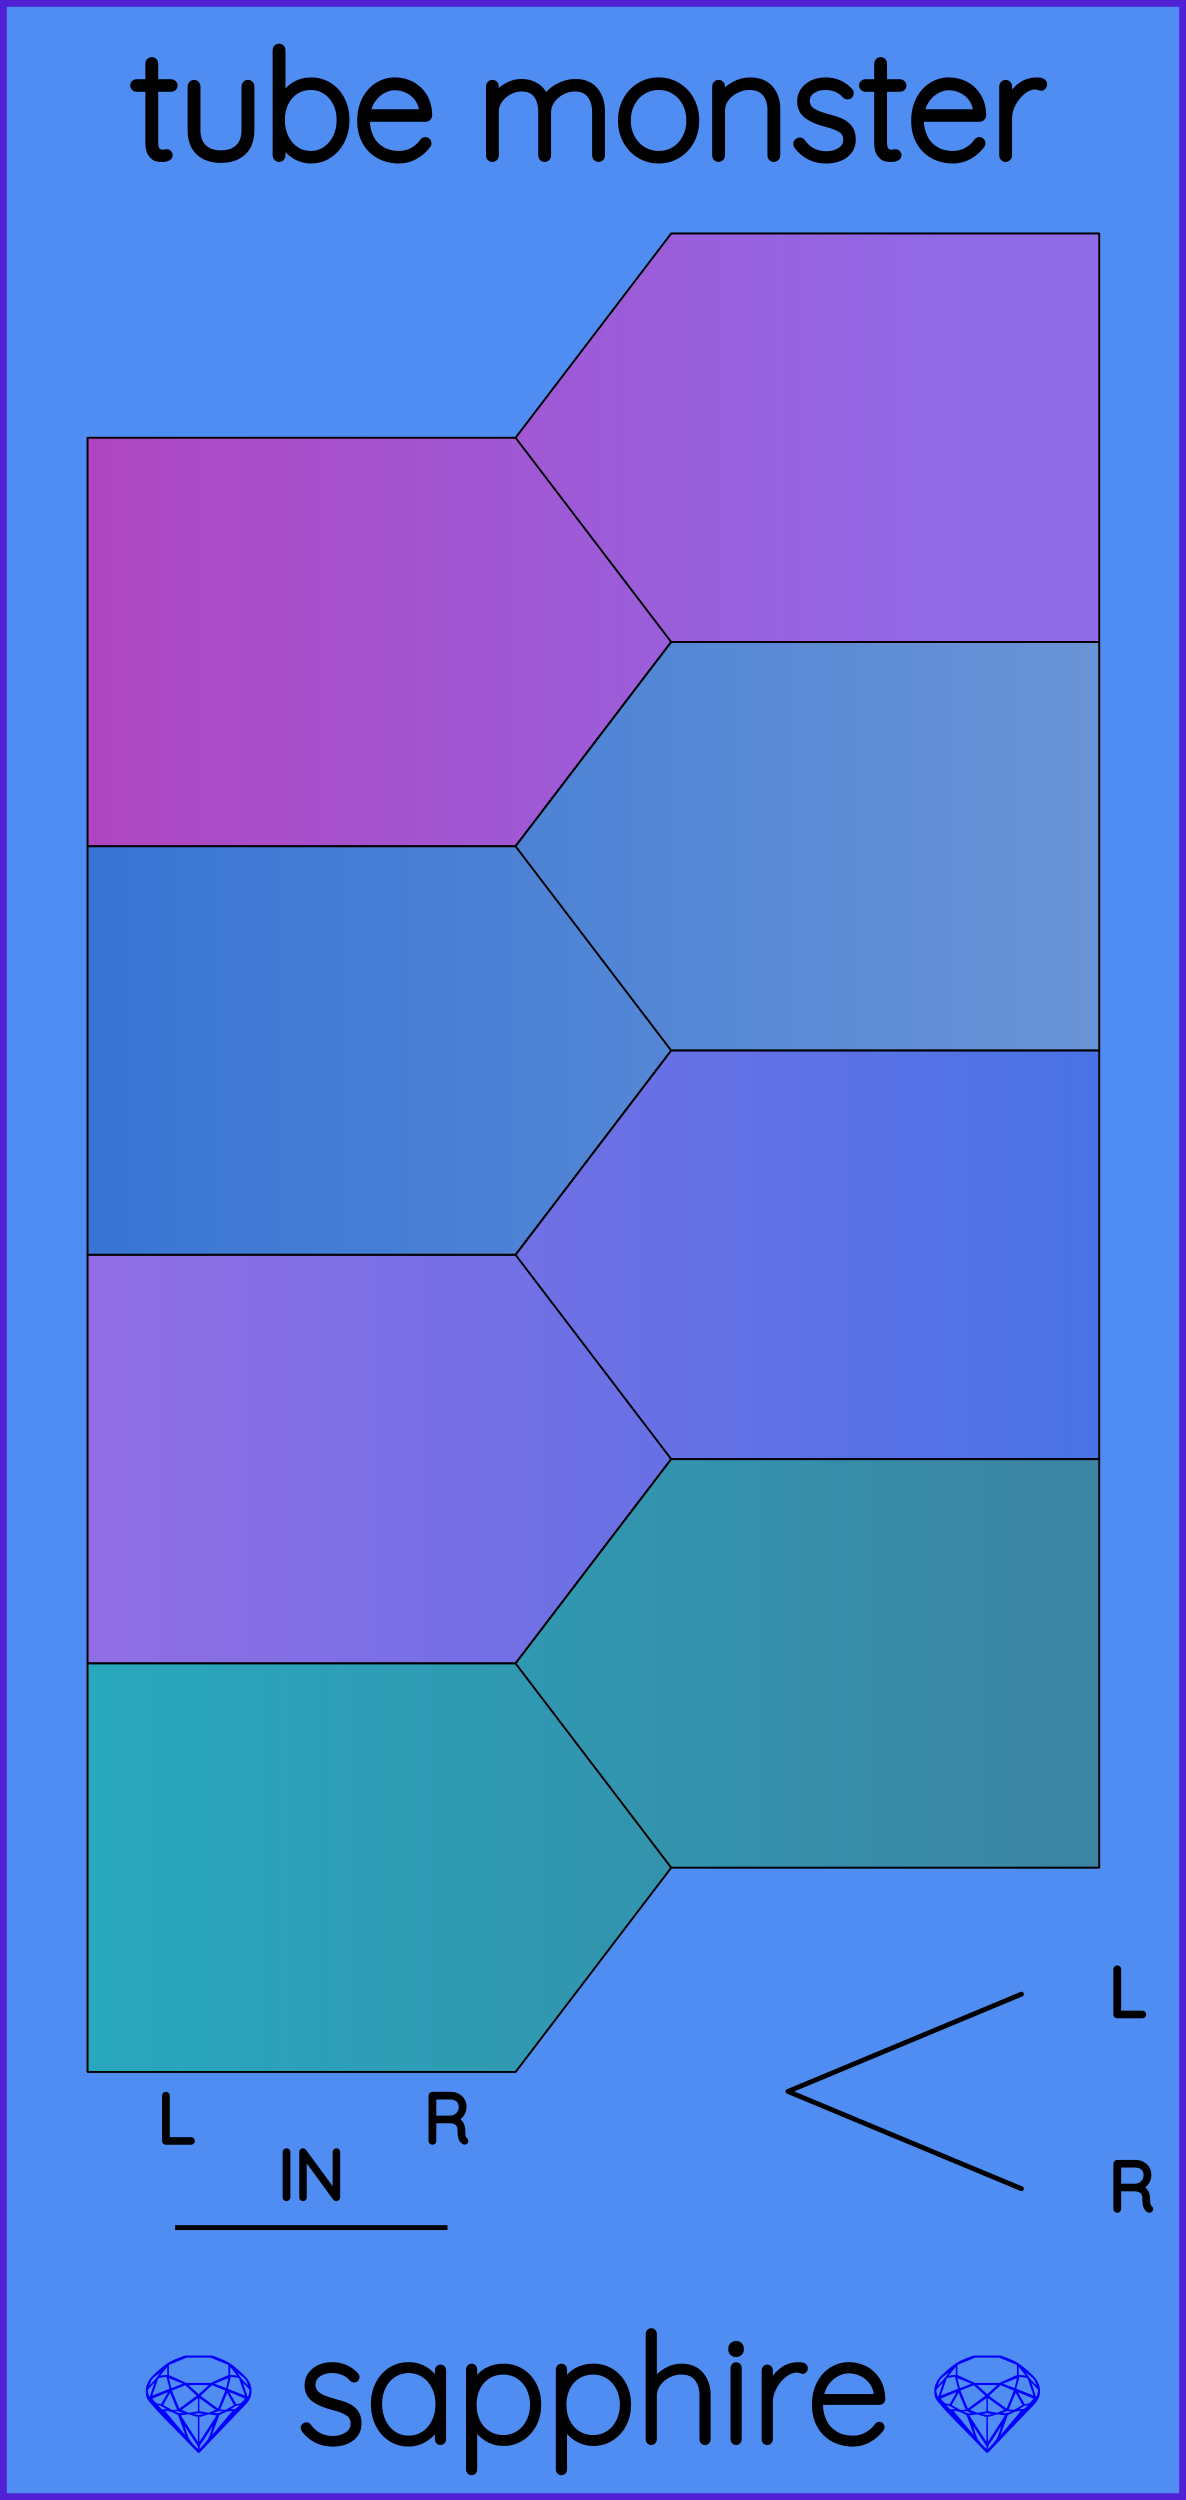
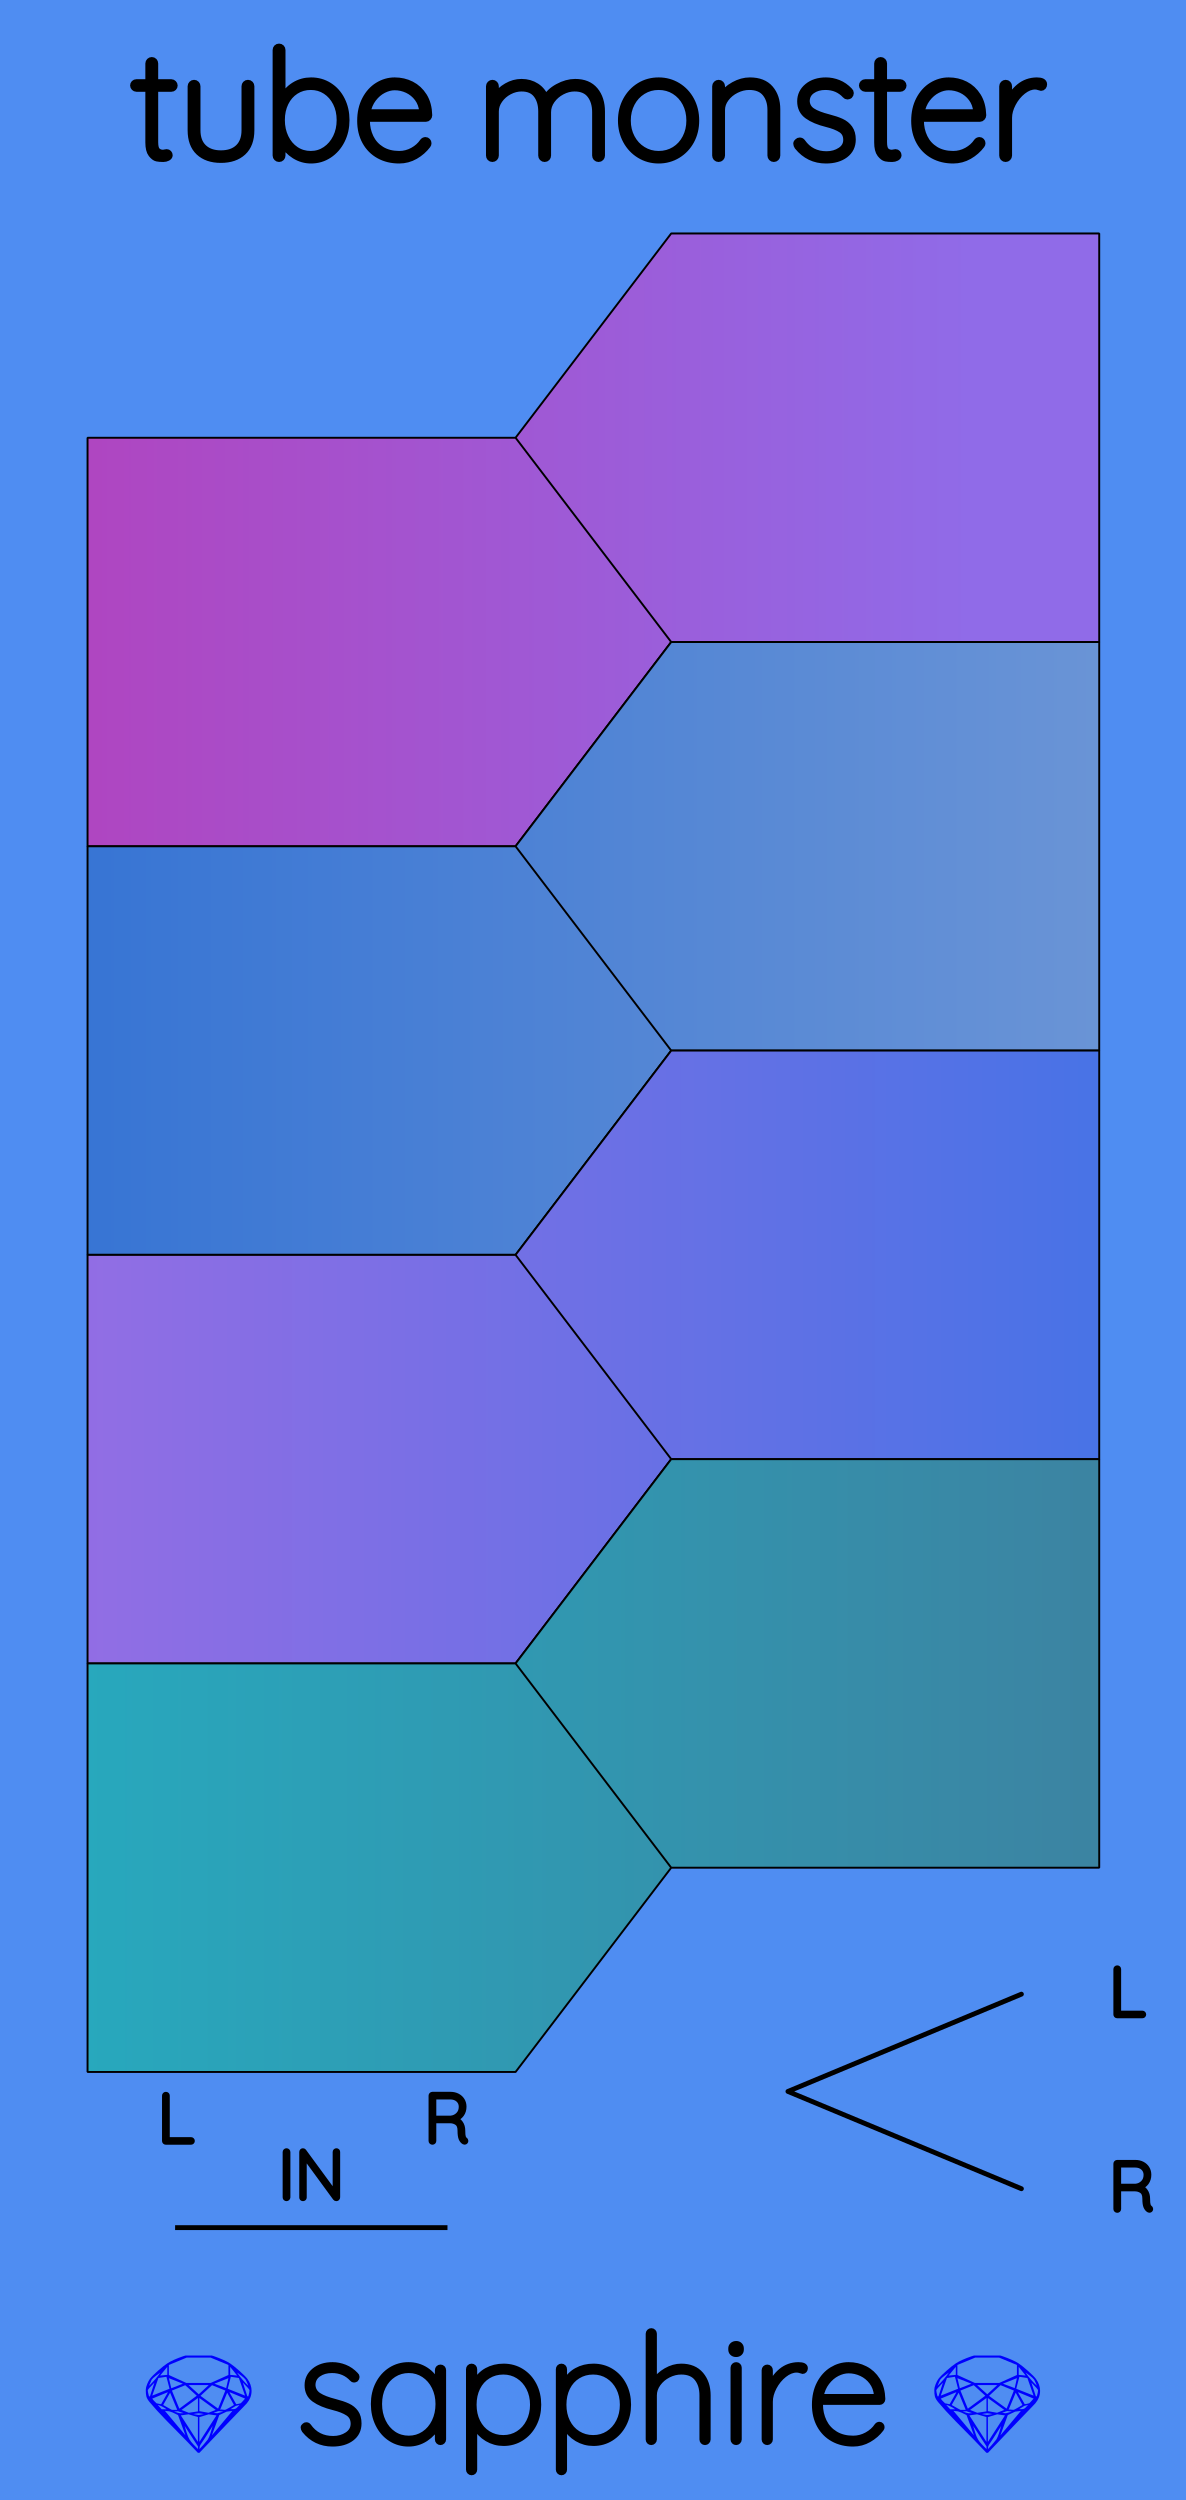
<svg xmlns="http://www.w3.org/2000/svg" width="60.96mm" height="128.50mm" viewBox="0 0 60.96 128.50">
  <defs>
    <linearGradient id="gradient_0" x1="50" y1="0" x2="0" y2="0" gradientUnits="userSpaceOnUse">
      <stop offset="0" style="stop-color:#906be8;stop-opacity:1;" />
      <stop offset="1" style="stop-color:#b242bd;stop-opacity:1;" />
    </linearGradient>
    <linearGradient id="gradient_1" x1="60" y1="0" x2="0" y2="0" gradientUnits="userSpaceOnUse">
      <stop offset="0" style="stop-color:#6d96d6;stop-opacity:1;" />
      <stop offset="1" style="stop-color:#3372d4;stop-opacity:1;" />
    </linearGradient>
    <linearGradient id="gradient_2" x1="0" y1="0" x2="60" y2="0" gradientUnits="userSpaceOnUse">
      <stop offset="0" style="stop-color:#986de4;stop-opacity:1;" />
      <stop offset="1" style="stop-color:#4373e6;stop-opacity:1;" />
    </linearGradient>
    <linearGradient id="gradient_3" x1="60" y1="0" x2="0" y2="0" gradientUnits="userSpaceOnUse">
      <stop offset="0" style="stop-color:#3d81a0;stop-opacity:1;" />
      <stop offset="1" style="stop-color:#26abbf;stop-opacity:1;" />
    </linearGradient>
  </defs>
  <g id="PanelLayer">
-     <rect id="border_rect" width="60.96" height="128.5" x="0" y="0" style="display:inline;fill:#4f8df2;fill-opacity:1;fill-rule:nonzero;stroke:#5021d4;stroke-width:0.7;stroke-linecap:round;stroke-linejoin:round;stroke-dasharray:none;stroke-opacity:1;image-rendering:auto" />
+     <rect id="border_rect" width="60.96" height="128.5" x="0" y="0" style="display:inline;fill:#4f8df2;fill-opacity:1;stroke:none;" />
    <path style="fill:url(#gradient_0);fill-opacity:1;stroke:#000000;stroke-width:0.1;stroke-linecap:round;stroke-linejoin:bevel;stroke-dasharray:none" d="M 4.50,22.50 L 26.50,22.50 L 34.50,33.00 L 26.50,43.50 L 4.50,43.50 z M 56.50,12.00 L 34.50,12.00 L 26.50,22.50 L 34.50,33.00 L 56.50,33.00 z " />
    <path style="fill:url(#gradient_1);fill-opacity:1;stroke:#000000;stroke-width:0.1;stroke-linecap:round;stroke-linejoin:bevel;stroke-dasharray:none" d="M 4.50,43.50 L 26.50,43.50 L 34.50,54.00 L 26.50,64.50 L 4.50,64.50 z M 56.50,33.00 L 34.50,33.00 L 26.50,43.50 L 34.50,54.00 L 56.50,54.00 z " />
    <path style="fill:url(#gradient_2);fill-opacity:1;stroke:#000000;stroke-width:0.1;stroke-linecap:round;stroke-linejoin:bevel;stroke-dasharray:none" d="M 4.50,64.50 L 26.50,64.50 L 34.50,75.00 L 26.50,85.50 L 4.50,85.50 z M 56.50,54.00 L 34.50,54.00 L 26.50,64.50 L 34.50,75.00 L 56.50,75.00 z " />
    <path style="fill:url(#gradient_3);fill-opacity:1;stroke:#000000;stroke-width:0.1;stroke-linecap:round;stroke-linejoin:bevel;stroke-dasharray:none" d="M 4.50,85.50 L 26.50,85.50 L 34.50,96.00 L 26.50,106.50 L 4.50,106.50 z M 56.50,75.00 L 34.50,75.00 L 26.50,85.50 L 34.50,96.00 L 56.50,96.00 z " />
    <g id="sapphire_insignia">
      <path id="brand_name" d="M15.586 124.775Q15.586 124.721 15.649 124.674Q15.687 124.636 15.742 124.636Q15.819 124.636 15.866 124.698Q16.316 125.342 17.123 125.342Q17.535 125.342 17.845 125.136Q18.155 124.93 18.155 124.581Q18.155 124.224 17.884 124.046Q17.612 123.867 17.139 123.751Q16.51 123.596 16.149 123.336Q15.788 123.076 15.788 122.602Q15.788 122.144 16.153 121.845Q16.518 121.547 17.092 121.547Q17.41 121.547 17.725 121.671Q18.039 121.795 18.295 122.067Q18.349 122.113 18.349 122.175Q18.349 122.245 18.295 122.299Q18.233 122.331 18.194 122.331Q18.14 122.331 18.101 122.284Q17.698 121.842 17.061 121.842Q16.65 121.842 16.366 122.043Q16.083 122.245 16.083 122.602Q16.106 122.936 16.39 123.118Q16.673 123.301 17.224 123.44Q17.62 123.541 17.88 123.662Q18.14 123.782 18.295 123.999Q18.45 124.216 18.45 124.566Q18.45 125.055 18.074 125.338Q17.698 125.621 17.092 125.621Q16.207 125.621 15.641 124.923Q15.586 124.837 15.586 124.775ZM22.797 121.826V125.388Q22.797 125.45 22.75 125.497Q22.703 125.544 22.641 125.544Q22.571 125.544 22.529 125.497Q22.486 125.45 22.486 125.388V124.69Q22.292 125.086 21.889 125.353Q21.485 125.621 20.996 125.621Q20.484 125.621 20.072 125.353Q19.661 125.086 19.428 124.616Q19.195 124.147 19.195 123.565Q19.195 122.99 19.432 122.528Q19.669 122.067 20.08 121.807Q20.491 121.547 20.996 121.547Q21.5 121.547 21.904 121.811Q22.308 122.074 22.486 122.517V121.826Q22.486 121.764 22.529 121.717Q22.571 121.671 22.641 121.671Q22.711 121.671 22.754 121.717Q22.797 121.764 22.797 121.826ZM22.517 123.565Q22.517 123.091 22.323 122.695Q22.129 122.299 21.784 122.071Q21.438 121.842 21.011 121.842Q20.585 121.842 20.239 122.063Q19.894 122.284 19.7 122.676Q19.506 123.068 19.506 123.565Q19.506 124.061 19.7 124.465Q19.894 124.868 20.235 125.097Q20.577 125.326 21.011 125.326Q21.438 125.326 21.784 125.097Q22.129 124.868 22.323 124.465Q22.517 124.061 22.517 123.565ZM27.686 123.603Q27.686 124.162 27.449 124.616Q27.213 125.07 26.801 125.33Q26.39 125.59 25.885 125.59Q25.42 125.59 25.032 125.357Q24.644 125.125 24.395 124.698V126.941Q24.395 127.003 24.353 127.049Q24.31 127.096 24.24 127.096Q24.178 127.096 24.131 127.049Q24.085 127.003 24.085 126.941V121.779Q24.085 121.717 24.128 121.671Q24.17 121.624 24.24 121.624Q24.31 121.624 24.353 121.671Q24.395 121.717 24.395 121.779V122.493Q24.628 122.051 25.016 121.838Q25.404 121.624 25.885 121.624Q26.398 121.624 26.809 121.88Q27.22 122.136 27.453 122.587Q27.686 123.037 27.686 123.603ZM27.376 123.603Q27.376 123.122 27.178 122.738Q26.98 122.354 26.638 122.136Q26.297 121.919 25.87 121.919Q25.435 121.919 25.09 122.133Q24.744 122.346 24.554 122.73Q24.364 123.114 24.364 123.603Q24.364 124.092 24.554 124.476Q24.744 124.861 25.09 125.078Q25.435 125.295 25.87 125.295Q26.297 125.295 26.638 125.078Q26.98 124.861 27.178 124.473Q27.376 124.085 27.376 123.603ZM32.304 123.603Q32.304 124.162 32.067 124.616Q31.83 125.07 31.419 125.33Q31.008 125.59 30.503 125.59Q30.038 125.59 29.65 125.357Q29.262 125.125 29.013 124.698V126.941Q29.013 127.003 28.971 127.049Q28.928 127.096 28.858 127.096Q28.796 127.096 28.749 127.049Q28.703 127.003 28.703 126.941V121.779Q28.703 121.717 28.745 121.671Q28.788 121.624 28.858 121.624Q28.928 121.624 28.971 121.671Q29.013 121.717 29.013 121.779V122.493Q29.246 122.051 29.634 121.838Q30.022 121.624 30.503 121.624Q31.015 121.624 31.427 121.88Q31.838 122.136 32.071 122.587Q32.304 123.037 32.304 123.603ZM31.993 123.603Q31.993 123.122 31.796 122.738Q31.598 122.354 31.256 122.136Q30.915 121.919 30.488 121.919Q30.053 121.919 29.708 122.133Q29.362 122.346 29.172 122.73Q28.982 123.114 28.982 123.603Q28.982 124.092 29.172 124.476Q29.362 124.861 29.708 125.078Q30.053 125.295 30.488 125.295Q30.915 125.295 31.256 125.078Q31.598 124.861 31.796 124.473Q31.993 124.085 31.993 123.603ZM36.394 123.122V125.388Q36.394 125.45 36.347 125.497Q36.301 125.544 36.239 125.544Q36.169 125.544 36.126 125.497Q36.084 125.45 36.084 125.388V123.122Q36.084 122.587 35.82 122.253Q35.556 121.919 35.013 121.919Q34.679 121.919 34.357 122.082Q34.035 122.245 33.833 122.525Q33.631 122.804 33.631 123.122V125.388Q33.631 125.45 33.584 125.497Q33.538 125.544 33.476 125.544Q33.406 125.544 33.363 125.497Q33.321 125.45 33.321 125.388V119.956Q33.321 119.894 33.367 119.847Q33.414 119.8 33.476 119.8Q33.546 119.8 33.588 119.847Q33.631 119.894 33.631 119.956V122.408Q33.848 122.067 34.233 121.845Q34.617 121.624 35.013 121.624Q35.68 121.624 36.037 122.047Q36.394 122.47 36.394 123.122ZM37.837 125.544Q37.768 125.544 37.725 125.497Q37.682 125.45 37.682 125.388V121.702Q37.682 121.64 37.729 121.593Q37.775 121.547 37.837 121.547Q37.907 121.547 37.95 121.593Q37.993 121.64 37.993 121.702V125.388Q37.993 125.45 37.946 125.497Q37.9 125.544 37.837 125.544ZM37.566 120.771V120.708Q37.566 120.6 37.644 120.53Q37.721 120.46 37.845 120.46Q37.954 120.46 38.028 120.53Q38.101 120.6 38.101 120.708V120.771Q38.101 120.879 38.028 120.949Q37.954 121.019 37.837 121.019Q37.713 121.019 37.64 120.949Q37.566 120.879 37.566 120.771ZM41.392 121.725Q41.392 121.795 41.353 121.842Q41.315 121.888 41.252 121.888Q41.229 121.888 41.14 121.853Q41.051 121.818 40.95 121.818Q40.632 121.818 40.313 122.071Q39.995 122.323 39.793 122.707Q39.592 123.091 39.592 123.448V125.388Q39.592 125.45 39.545 125.497Q39.498 125.544 39.436 125.544Q39.367 125.544 39.324 125.497Q39.281 125.45 39.281 125.388V121.826Q39.281 121.764 39.328 121.717Q39.374 121.671 39.436 121.671Q39.506 121.671 39.549 121.717Q39.592 121.764 39.592 121.826V122.649Q39.77 122.175 40.147 121.865Q40.523 121.554 41.035 121.547Q41.392 121.547 41.392 121.725ZM45.335 124.752Q45.335 124.806 45.304 124.845Q45.048 125.187 44.667 125.404Q44.287 125.621 43.852 125.621Q43.27 125.621 42.82 125.373Q42.37 125.125 42.118 124.667Q41.866 124.209 41.866 123.603Q41.866 122.982 42.11 122.513Q42.355 122.043 42.758 121.795Q43.162 121.547 43.62 121.547Q44.078 121.547 44.469 121.745Q44.861 121.942 45.11 122.338Q45.358 122.734 45.374 123.316Q45.374 123.378 45.327 123.429Q45.28 123.479 45.218 123.479H42.168V123.58Q42.168 124.061 42.362 124.461Q42.556 124.861 42.937 125.093Q43.317 125.326 43.852 125.326Q44.225 125.326 44.555 125.144Q44.885 124.962 45.071 124.682Q45.125 124.612 45.203 124.612Q45.257 124.612 45.296 124.655Q45.335 124.698 45.335 124.752ZM42.199 123.184H45.055V123.114Q45.017 122.719 44.803 122.435Q44.59 122.152 44.275 122.005Q43.961 121.857 43.62 121.857Q43.332 121.857 43.034 122.008Q42.735 122.16 42.506 122.459Q42.277 122.757 42.199 123.184Z" style="fill:#000000;stroke:#000000;stroke-width:0.265;stroke-linecap:square" />
      <g id="gemstones" style="stroke-width:0;fill:#0000ff;stroke:#2e2114;stroke-linecap:square;stroke-opacity:1">
        <path d="m 12.930,122.900 q 0,0.342 -0.243,0.631 -0.044,0.052 -0.204,0.215 -0.187,0.19 -0.785,0.813 l -1.444,1.513 q -0.019,0.003 -0.044,0.003 -0.028,0 -0.041,-0.003 -0.083,-0.083 -0.648,-0.675 -0.469,-0.474 -0.934,-0.948 -0.557,-0.568 -0.898,-0.981 -0.132,-0.16 -0.168,-0.298 -0.028,-0.102 -0.028,-0.342 0,-0.11 0.072,-0.289 0.066,-0.165 0.141,-0.265 0.119,-0.157 0.422,-0.424 0.284,-0.251 0.474,-0.375 0.273,-0.179 0.819,-0.367 0.096,-0.033 0.11,-0.033 h 1.361 q 0.011,0 0.105,0.033 0.568,0.201 0.824,0.367 0.165,0.105 0.474,0.378 0.322,0.284 0.422,0.422 0.215,0.295 0.215,0.626 z m -0.168,-0.273 q -0.033,-0.107 -0.135,-0.309 -0.072,-0.094 -0.209,-0.198 -0.119,-0.085 -0.234,-0.171 0.245,0.364 0.579,0.678 z m -0.573,-0.524 -0.358,-0.446 v 0.411 z m 0.637,0.758 q 0,-0.052 -0.342,-0.394 l 0.229,0.703 h 0.05 q 0.063,-0.218 0.063,-0.309 z m -0.232,0.273 -0.317,-0.904 -0.411,-0.063 -0.16,0.615 z m 0.003,0.154 -0.772,-0.32 h -0.03 l 0.345,0.606 q 0.08,-0.003 0.234,-0.047 0.025,-0.014 0.223,-0.24 z m -0.857,-1.05 -0.719,0.284 0.604,0.226 z m 0,-0.163 v -0.515 l -0.918,-0.38 h -1.224 l -0.918,0.38 v 0.515 l 0.898,0.408 h 1.254 z m 0.573,1.538 q -0.069,0.011 -0.198,0.052 -0.085,0.055 -0.259,0.163 0.019,0 0.063,0.003 0.041,0 0.063,0 0.119,0 0.19,-0.069 0.072,-0.072 0.141,-0.149 z m -0.289,0.003 -0.347,-0.631 -0.364,0.879 q 0.025,-0.017 0.066,-0.017 0.03,0 0.085,0.011 0.058,0.008 0.088,0.008 0.05,0 0.229,-0.107 0.229,-0.138 0.243,-0.143 z m -0.441,-0.741 -0.684,-0.276 -0.593,0.548 0.904,0.656 z m -0.854,-0.284 h -1.036 l 0.524,0.474 z m 0.75,1.367 q -0.229,-0.03 -0.229,-0.03 -0.036,0 -0.273,0.094 l 0.19,0.019 q 0.011,0 0.311,-0.083 z m -0.389,-0.088 -0.843,-0.612 v 0.675 l 0.471,0.083 z m 0.854,0.05 q -0.099,0.006 -0.295,0.039 -0.011,0.003 -0.378,0.176 -0.13,0.347 -0.38,1.042 z m -2.544,-1.397 -0.719,-0.284 0.124,0.518 z m -0.802,-0.455 v -0.411 l -0.367,0.446 z m 1.516,1.072 -0.593,-0.54 -0.684,0.276 0.38,0.929 z m 0.369,0.943 q -0.033,-0.003 -0.135,-0.025 -0.085,-0.017 -0.138,-0.017 -0.052,0 -0.138,0.017 -0.102,0.022 -0.135,0.025 0.265,0.047 0.273,0.047 0.008,0 0.273,-0.047 z m -0.309,-0.138 v -0.686 l -0.843,0.612 0.372,0.146 z m 0.951,0.207 -0.397,-0.055 -0.48,0.141 v 1.276 z m -2.888,-2.202 q -0.119,0.085 -0.234,0.174 -0.146,0.107 -0.209,0.196 -0.044,0.105 -0.135,0.314 0.369,-0.364 0.579,-0.684 z m 0.477,0.832 -0.16,-0.615 -0.411,0.063 -0.317,0.904 z m 0.394,1.083 -0.364,-0.879 -0.356,0.631 q 0.435,0.251 0.452,0.251 0.091,0 0.267,-0.003 z m 1.822,0.83 q -0.132,0.212 -0.405,0.634 -0.077,0.107 -0.22,0.328 -0.058,0.105 -0.055,0.226 0.16,-0.152 0.433,-0.496 0.077,-0.13 0.141,-0.339 0.055,-0.176 0.107,-0.353 z m -1.494,-0.661 -0.27,-0.088 -0.008,-0.011 q -0.025,0 -0.107,0.011 -0.066,0.006 -0.107,0.006 0.273,0.091 0.311,0.091 0.025,0 0.182,-0.008 z m -0.81,-1.064 h -0.03 l -0.772,0.32 q 0.066,0.097 0.223,0.24 0.077,0.014 0.234,0.047 z m -0.689,-0.502 q -0.342,0.347 -0.342,0.394 0,0.08 0.063,0.309 h 0.05 z m 2.235,3.045 v -1.276 l -0.48,-0.141 -0.397,0.055 z m -1.607,-1.676 q -0.256,-0.182 -0.458,-0.223 0.066,0.077 0.204,0.223 z m 1.61,2.045 v -0.138 l -0.684,-1.05 q 0.052,0.176 0.107,0.353 0.063,0.209 0.141,0.339 0.069,0.119 0.204,0.259 0.116,0.119 0.232,0.237 z m -0.645,-0.706 q -0.116,-0.328 -0.38,-1.042 -0.135,-0.066 -0.273,-0.13 -0.16,-0.072 -0.289,-0.072 -0.052,0 -0.11,-0.014 z" />
        <path d="m 53.460,122.900 q 0,0.342 -0.243,0.631 -0.044,0.052 -0.204,0.215 -0.187,0.19 -0.785,0.813 l -1.444,1.513 q -0.019,0.003 -0.044,0.003 -0.028,0 -0.041,-0.003 -0.083,-0.083 -0.648,-0.675 -0.469,-0.474 -0.934,-0.948 -0.557,-0.568 -0.898,-0.981 -0.132,-0.16 -0.168,-0.298 -0.028,-0.102 -0.028,-0.342 0,-0.11 0.072,-0.289 0.066,-0.165 0.141,-0.265 0.119,-0.157 0.422,-0.424 0.284,-0.251 0.474,-0.375 0.273,-0.179 0.819,-0.367 0.096,-0.033 0.11,-0.033 h 1.361 q 0.011,0 0.105,0.033 0.568,0.201 0.824,0.367 0.165,0.105 0.474,0.378 0.322,0.284 0.422,0.422 0.215,0.295 0.215,0.626 z m -0.168,-0.273 q -0.033,-0.107 -0.135,-0.309 -0.072,-0.094 -0.209,-0.198 -0.119,-0.085 -0.234,-0.171 0.245,0.364 0.579,0.678 z m -0.573,-0.524 -0.358,-0.446 v 0.411 z m 0.637,0.758 q 0,-0.052 -0.342,-0.394 l 0.229,0.703 h 0.05 q 0.063,-0.218 0.063,-0.309 z m -0.232,0.273 -0.317,-0.904 -0.411,-0.063 -0.16,0.615 z m 0.003,0.154 -0.772,-0.32 h -0.03 l 0.345,0.606 q 0.08,-0.003 0.234,-0.047 0.025,-0.014 0.223,-0.24 z m -0.857,-1.05 -0.719,0.284 0.604,0.226 z m 0,-0.163 v -0.515 l -0.918,-0.38 h -1.224 l -0.918,0.38 v 0.515 l 0.898,0.408 h 1.254 z m 0.573,1.538 q -0.069,0.011 -0.198,0.052 -0.085,0.055 -0.259,0.163 0.019,0 0.063,0.003 0.041,0 0.063,0 0.119,0 0.19,-0.069 0.072,-0.072 0.141,-0.149 z m -0.289,0.003 -0.347,-0.631 -0.364,0.879 q 0.025,-0.017 0.066,-0.017 0.03,0 0.085,0.011 0.058,0.008 0.088,0.008 0.05,0 0.229,-0.107 0.229,-0.138 0.243,-0.143 z m -0.441,-0.741 -0.684,-0.276 -0.593,0.548 0.904,0.656 z m -0.854,-0.284 h -1.036 l 0.524,0.474 z m 0.75,1.367 q -0.229,-0.03 -0.229,-0.03 -0.036,0 -0.273,0.094 l 0.19,0.019 q 0.011,0 0.311,-0.083 z m -0.389,-0.088 -0.843,-0.612 v 0.675 l 0.471,0.083 z m 0.854,0.05 q -0.099,0.006 -0.295,0.039 -0.011,0.003 -0.378,0.176 -0.13,0.347 -0.38,1.042 z m -2.544,-1.397 -0.719,-0.284 0.124,0.518 z m -0.802,-0.455 v -0.411 l -0.367,0.446 z m 1.516,1.072 -0.593,-0.54 -0.684,0.276 0.38,0.929 z m 0.369,0.943 q -0.033,-0.003 -0.135,-0.025 -0.085,-0.017 -0.138,-0.017 -0.052,0 -0.138,0.017 -0.102,0.022 -0.135,0.025 0.265,0.047 0.273,0.047 0.008,0 0.273,-0.047 z m -0.309,-0.138 v -0.686 l -0.843,0.612 0.372,0.146 z m 0.951,0.207 -0.397,-0.055 -0.48,0.141 v 1.276 z m -2.888,-2.202 q -0.119,0.085 -0.234,0.174 -0.146,0.107 -0.209,0.196 -0.044,0.105 -0.135,0.314 0.369,-0.364 0.579,-0.684 z m 0.477,0.832 -0.16,-0.615 -0.411,0.063 -0.317,0.904 z m 0.394,1.083 -0.364,-0.879 -0.356,0.631 q 0.435,0.251 0.452,0.251 0.091,0 0.267,-0.003 z m 1.822,0.83 q -0.132,0.212 -0.405,0.634 -0.077,0.107 -0.22,0.328 -0.058,0.105 -0.055,0.226 0.16,-0.152 0.433,-0.496 0.077,-0.13 0.141,-0.339 0.055,-0.176 0.107,-0.353 z m -1.494,-0.661 -0.27,-0.088 -0.008,-0.011 q -0.025,0 -0.107,0.011 -0.066,0.006 -0.107,0.006 0.273,0.091 0.311,0.091 0.025,0 0.182,-0.008 z m -0.81,-1.064 h -0.03 l -0.772,0.32 q 0.066,0.097 0.223,0.24 0.077,0.014 0.234,0.047 z m -0.689,-0.502 q -0.342,0.347 -0.342,0.394 0,0.08 0.063,0.309 h 0.05 z m 2.235,3.045 v -1.276 l -0.48,-0.141 -0.397,0.055 z m -1.607,-1.676 q -0.256,-0.182 -0.458,-0.223 0.066,0.077 0.204,0.223 z m 1.61,2.045 v -0.138 l -0.684,-1.05 q 0.052,0.176 0.107,0.353 0.063,0.209 0.141,0.339 0.069,0.119 0.204,0.259 0.116,0.119 0.232,0.237 z m -0.645,-0.706 q -0.116,-0.328 -0.38,-1.042 -0.135,-0.066 -0.273,-0.13 -0.16,-0.072 -0.289,-0.072 -0.052,0 -0.11,-0.014 z" />
      </g>
    </g>
    <path id="model_name" d="M8.957 4.395Q8.957 4.457 8.914 4.5Q8.872 4.542 8.81 4.542H7.956V7.305Q7.956 7.647 8.076 7.759Q8.197 7.872 8.383 7.872Q8.414 7.872 8.472 7.856Q8.53 7.841 8.569 7.841Q8.623 7.841 8.662 7.883Q8.701 7.926 8.701 7.981Q8.701 8.05 8.608 8.101Q8.515 8.151 8.391 8.151Q8.197 8.151 8.065 8.124Q7.933 8.097 7.789 7.915Q7.646 7.732 7.646 7.321V4.542H7.009Q6.955 4.542 6.908 4.496Q6.862 4.449 6.862 4.395Q6.862 4.333 6.904 4.29Q6.947 4.247 7.009 4.247H7.646V3.262Q7.646 3.2 7.692 3.153Q7.739 3.107 7.801 3.107Q7.871 3.107 7.913 3.153Q7.956 3.2 7.956 3.262V4.247H8.81Q8.864 4.247 8.911 4.294Q8.957 4.341 8.957 4.395ZM12.9 4.434V6.692Q12.9 7.429 12.485 7.814Q12.069 8.198 11.355 8.198Q10.641 8.198 10.23 7.814Q9.819 7.429 9.819 6.692V4.434Q9.819 4.372 9.865 4.325Q9.912 4.278 9.974 4.278Q10.044 4.278 10.086 4.325Q10.129 4.372 10.129 4.434V6.692Q10.129 7.274 10.455 7.589Q10.781 7.903 11.355 7.903Q11.937 7.903 12.263 7.589Q12.589 7.274 12.589 6.692V4.434Q12.589 4.372 12.632 4.325Q12.675 4.278 12.745 4.278Q12.814 4.278 12.857 4.325Q12.9 4.372 12.9 4.434ZM17.789 6.172Q17.789 6.747 17.553 7.216Q17.316 7.686 16.904 7.957Q16.493 8.229 15.989 8.229Q15.531 8.229 15.143 7.984Q14.755 7.74 14.499 7.305V7.996Q14.499 8.058 14.456 8.105Q14.413 8.151 14.343 8.151Q14.281 8.151 14.235 8.105Q14.188 8.058 14.188 7.996V2.571Q14.188 2.509 14.231 2.462Q14.274 2.416 14.343 2.416Q14.413 2.416 14.456 2.462Q14.499 2.509 14.499 2.571V5.101Q14.731 4.643 15.123 4.399Q15.515 4.154 15.989 4.154Q16.501 4.154 16.912 4.414Q17.324 4.674 17.556 5.136Q17.789 5.598 17.789 6.172ZM17.479 6.172Q17.479 5.675 17.281 5.284Q17.083 4.892 16.741 4.67Q16.4 4.449 15.973 4.449Q15.539 4.449 15.193 4.67Q14.848 4.892 14.658 5.284Q14.467 5.675 14.467 6.172Q14.467 6.669 14.662 7.072Q14.856 7.476 15.197 7.705Q15.539 7.934 15.973 7.934Q16.4 7.934 16.741 7.701Q17.083 7.468 17.281 7.069Q17.479 6.669 17.479 6.172ZM22.004 7.36Q22.004 7.414 21.973 7.453Q21.716 7.794 21.336 8.012Q20.956 8.229 20.521 8.229Q19.939 8.229 19.489 7.981Q19.039 7.732 18.787 7.274Q18.534 6.816 18.534 6.211Q18.534 5.59 18.779 5.121Q19.023 4.651 19.427 4.403Q19.831 4.154 20.288 4.154Q20.746 4.154 21.138 4.352Q21.53 4.55 21.779 4.946Q22.027 5.342 22.042 5.924Q22.042 5.986 21.996 6.036Q21.949 6.087 21.887 6.087H18.837V6.188Q18.837 6.669 19.031 7.069Q19.225 7.468 19.605 7.701Q19.986 7.934 20.521 7.934Q20.894 7.934 21.224 7.752Q21.553 7.569 21.74 7.29Q21.794 7.22 21.872 7.22Q21.926 7.22 21.965 7.263Q22.004 7.305 22.004 7.36ZM18.868 5.792H21.724V5.722Q21.685 5.326 21.472 5.043Q21.259 4.76 20.944 4.612Q20.63 4.465 20.288 4.465Q20.001 4.465 19.702 4.616Q19.404 4.767 19.175 5.066Q18.946 5.365 18.868 5.792ZM30.921 5.738V7.996Q30.921 8.058 30.878 8.105Q30.836 8.151 30.766 8.151Q30.696 8.151 30.653 8.105Q30.611 8.058 30.611 7.996V5.769Q30.611 5.218 30.343 4.872Q30.075 4.527 29.532 4.527Q29.198 4.527 28.876 4.698Q28.554 4.868 28.352 5.152Q28.15 5.435 28.15 5.769V7.996Q28.15 8.058 28.108 8.105Q28.065 8.151 27.995 8.151Q27.925 8.151 27.883 8.105Q27.84 8.058 27.84 7.996V5.73Q27.84 5.194 27.584 4.861Q27.328 4.527 26.808 4.527Q26.482 4.527 26.171 4.69Q25.861 4.853 25.663 5.132Q25.465 5.412 25.465 5.73V7.996Q25.465 8.058 25.419 8.105Q25.372 8.151 25.31 8.151Q25.24 8.151 25.197 8.105Q25.155 8.058 25.155 7.996V4.434Q25.155 4.372 25.201 4.325Q25.248 4.278 25.31 4.278Q25.38 4.278 25.422 4.325Q25.465 4.372 25.465 4.434V4.977Q25.69 4.651 26.051 4.441Q26.412 4.232 26.808 4.232Q27.235 4.232 27.568 4.449Q27.902 4.667 28.057 5.086Q28.22 4.729 28.674 4.48Q29.128 4.232 29.563 4.232Q30.23 4.232 30.576 4.651Q30.921 5.07 30.921 5.738ZM33.855 8.229Q33.319 8.229 32.881 7.961Q32.442 7.693 32.19 7.228Q31.938 6.762 31.938 6.195Q31.938 5.621 32.19 5.155Q32.442 4.69 32.877 4.422Q33.312 4.154 33.855 4.154Q34.39 4.154 34.829 4.422Q35.267 4.69 35.516 5.155Q35.764 5.621 35.764 6.195Q35.764 6.77 35.516 7.232Q35.267 7.693 34.829 7.961Q34.39 8.229 33.855 8.229ZM33.855 4.449Q33.405 4.449 33.036 4.678Q32.667 4.907 32.458 5.303Q32.248 5.699 32.248 6.195Q32.248 6.684 32.458 7.08Q32.667 7.476 33.036 7.705Q33.405 7.934 33.855 7.934Q34.313 7.934 34.678 7.709Q35.042 7.484 35.248 7.084Q35.454 6.684 35.454 6.195Q35.454 5.699 35.248 5.303Q35.042 4.907 34.678 4.678Q34.313 4.449 33.855 4.449ZM39.932 5.621V7.996Q39.932 8.058 39.885 8.105Q39.839 8.151 39.776 8.151Q39.707 8.151 39.664 8.105Q39.621 8.058 39.621 7.996V5.652Q39.621 5.124 39.346 4.787Q39.07 4.449 38.511 4.449Q38.17 4.449 37.84 4.612Q37.51 4.775 37.301 5.055Q37.091 5.334 37.091 5.652V7.996Q37.091 8.058 37.045 8.105Q36.998 8.151 36.936 8.151Q36.866 8.151 36.823 8.105Q36.781 8.058 36.781 7.996V4.434Q36.781 4.372 36.827 4.325Q36.874 4.278 36.936 4.278Q37.006 4.278 37.048 4.325Q37.091 4.372 37.091 4.434V4.954Q37.316 4.604 37.724 4.379Q38.131 4.154 38.542 4.154Q39.233 4.154 39.583 4.562Q39.932 4.969 39.932 5.621ZM40.948 7.383Q40.948 7.329 41.011 7.282Q41.049 7.243 41.104 7.243Q41.181 7.243 41.228 7.305Q41.678 7.949 42.485 7.949Q42.897 7.949 43.207 7.744Q43.517 7.538 43.517 7.189Q43.517 6.832 43.246 6.653Q42.974 6.475 42.501 6.358Q41.872 6.203 41.511 5.943Q41.15 5.683 41.15 5.21Q41.15 4.752 41.515 4.453Q41.88 4.154 42.454 4.154Q42.772 4.154 43.087 4.278Q43.401 4.403 43.657 4.674Q43.711 4.721 43.711 4.783Q43.711 4.853 43.657 4.907Q43.595 4.938 43.556 4.938Q43.502 4.938 43.463 4.892Q43.059 4.449 42.423 4.449Q42.012 4.449 41.728 4.651Q41.445 4.853 41.445 5.21Q41.468 5.544 41.752 5.726Q42.035 5.908 42.586 6.048Q42.982 6.149 43.242 6.269Q43.502 6.389 43.657 6.607Q43.812 6.824 43.812 7.173Q43.812 7.662 43.436 7.946Q43.059 8.229 42.454 8.229Q41.569 8.229 41.003 7.53Q40.948 7.445 40.948 7.383ZM46.42 4.395Q46.42 4.457 46.377 4.5Q46.335 4.542 46.273 4.542H45.419V7.305Q45.419 7.647 45.539 7.759Q45.659 7.872 45.846 7.872Q45.877 7.872 45.935 7.856Q45.993 7.841 46.032 7.841Q46.086 7.841 46.125 7.883Q46.164 7.926 46.164 7.981Q46.164 8.05 46.071 8.101Q45.978 8.151 45.853 8.151Q45.659 8.151 45.528 8.124Q45.396 8.097 45.252 7.915Q45.108 7.732 45.108 7.321V4.542H44.472Q44.418 4.542 44.371 4.496Q44.325 4.449 44.325 4.395Q44.325 4.333 44.367 4.29Q44.41 4.247 44.472 4.247H45.108V3.262Q45.108 3.2 45.155 3.153Q45.202 3.107 45.264 3.107Q45.334 3.107 45.376 3.153Q45.419 3.2 45.419 3.262V4.247H46.273Q46.327 4.247 46.373 4.294Q46.42 4.341 46.42 4.395ZM50.479 7.36Q50.479 7.414 50.448 7.453Q50.192 7.794 49.812 8.012Q49.431 8.229 48.997 8.229Q48.415 8.229 47.965 7.981Q47.514 7.732 47.262 7.274Q47.01 6.816 47.01 6.211Q47.01 5.59 47.254 5.121Q47.499 4.651 47.902 4.403Q48.306 4.154 48.764 4.154Q49.222 4.154 49.614 4.352Q50.006 4.55 50.254 4.946Q50.502 5.342 50.518 5.924Q50.518 5.986 50.471 6.036Q50.425 6.087 50.363 6.087H47.313V6.188Q47.313 6.669 47.507 7.069Q47.701 7.468 48.081 7.701Q48.461 7.934 48.997 7.934Q49.369 7.934 49.699 7.752Q50.029 7.569 50.215 7.29Q50.27 7.22 50.347 7.22Q50.401 7.22 50.44 7.263Q50.479 7.305 50.479 7.36ZM47.344 5.792H50.2V5.722Q50.161 5.326 49.947 5.043Q49.734 4.76 49.42 4.612Q49.105 4.465 48.764 4.465Q48.477 4.465 48.178 4.616Q47.879 4.767 47.65 5.066Q47.421 5.365 47.344 5.792ZM53.646 4.333Q53.646 4.403 53.607 4.449Q53.568 4.496 53.506 4.496Q53.483 4.496 53.393 4.461Q53.304 4.426 53.203 4.426Q52.885 4.426 52.567 4.678Q52.249 4.93 52.047 5.315Q51.845 5.699 51.845 6.056V7.996Q51.845 8.058 51.798 8.105Q51.752 8.151 51.69 8.151Q51.62 8.151 51.577 8.105Q51.535 8.058 51.535 7.996V4.434Q51.535 4.372 51.581 4.325Q51.628 4.278 51.69 4.278Q51.76 4.278 51.802 4.325Q51.845 4.372 51.845 4.434V5.256Q52.024 4.783 52.4 4.472Q52.776 4.162 53.289 4.154Q53.646 4.154 53.646 4.333Z" style="display:inline;stroke:#000000;stroke-width:0.35;stroke-linecap:round;stroke-linejoin:bevel" />
    <g id="port_artwork">
      <path id="input_connector_path" style="stroke:#000000;stroke-width:0.25;stroke-linecap:round;stroke-linejoin:bevel;stroke-dasharray:none" d="M 9,114.5 L 23,114.5 z" />
      <path id="drive_connector_path" style="stroke:#000000;stroke-width:0.25;stroke-linecap:round;stroke-linejoin:bevel;stroke-dasharray:none" d="M 40.50,107.50 L 52.50,102.50 M 40.50,107.50 L 52.50,112.50 " />
      <path d="M14.727 113.014Q14.692 113.014 14.672 112.993Q14.653 112.972 14.653 112.94V110.619Q14.653 110.587 14.674 110.566Q14.695 110.545 14.727 110.545Q14.759 110.545 14.78 110.566Q14.801 110.587 14.801 110.619V112.94Q14.797 112.972 14.776 112.993Q14.755 113.014 14.727 113.014ZM17.359 110.612V112.937Q17.359 112.975 17.337 112.995Q17.316 113.014 17.285 113.014Q17.249 113.014 17.228 112.986L15.641 110.816V112.954Q15.641 112.979 15.621 112.997Q15.602 113.014 15.573 113.014Q15.542 113.014 15.524 112.997Q15.507 112.979 15.507 112.954V110.615Q15.507 110.58 15.526 110.562Q15.545 110.545 15.57 110.545Q15.602 110.545 15.623 110.569L17.224 112.753V110.612Q17.224 110.584 17.244 110.564Q17.263 110.545 17.292 110.545Q17.323 110.545 17.341 110.564Q17.359 110.584 17.359 110.612Z" style="stroke:#000000;stroke-width:0.25;stroke-linecap:round;stroke-linejoin:bevel" />
      <path d="M9.889 110.044Q9.889 110.075 9.867 110.095Q9.846 110.114 9.818 110.114H8.523Q8.492 110.114 8.472 110.093Q8.453 110.072 8.453 110.044V107.715Q8.453 107.687 8.474 107.666Q8.495 107.645 8.527 107.645Q8.559 107.645 8.58 107.666Q8.601 107.687 8.601 107.715V109.973H9.818Q9.846 109.973 9.867 109.994Q9.889 110.015 9.889 110.044Z" style="stroke:#000000;stroke-width:0.25;stroke-linecap:round;stroke-linejoin:bevel" />
      <path d="M23.948 110.04Q23.948 110.072 23.929 110.091Q23.91 110.111 23.881 110.111Q23.86 110.111 23.85 110.104Q23.754 110.051 23.698 109.925Q23.642 109.8 23.642 109.514Q23.642 109.225 23.486 109.118Q23.331 109.01 23.126 109.01H22.301V110.044Q22.301 110.072 22.28 110.093Q22.259 110.114 22.227 110.114Q22.195 110.114 22.174 110.093Q22.153 110.072 22.153 110.044V107.715Q22.153 107.687 22.174 107.666Q22.195 107.645 22.223 107.645H23.155Q23.359 107.645 23.518 107.728Q23.677 107.811 23.765 107.955Q23.853 108.1 23.853 108.283Q23.853 108.52 23.728 108.689Q23.603 108.858 23.402 108.918Q23.571 108.971 23.68 109.128Q23.79 109.285 23.79 109.514Q23.79 109.751 23.82 109.844Q23.85 109.938 23.91 109.977Q23.948 110.001 23.948 110.04ZM23.172 108.869Q23.395 108.848 23.55 108.693Q23.705 108.537 23.705 108.287Q23.705 108.068 23.55 107.927Q23.395 107.786 23.137 107.786H22.301V108.869Z" style="stroke:#000000;stroke-width:0.25;stroke-linecap:round;stroke-linejoin:bevel" />
      <path d="M58.789 103.544Q58.789 103.575 58.767 103.595Q58.746 103.614 58.718 103.614H57.423Q57.392 103.614 57.372 103.593Q57.353 103.572 57.353 103.544V101.215Q57.353 101.187 57.374 101.166Q57.395 101.145 57.427 101.145Q57.459 101.145 57.48 101.166Q57.501 101.187 57.501 101.215V103.473H58.718Q58.746 103.473 58.767 103.494Q58.789 103.515 58.789 103.544Z" style="stroke:#000000;stroke-width:0.25;stroke-linecap:round;stroke-linejoin:bevel" />
      <path d="M59.148 113.54Q59.148 113.572 59.129 113.591Q59.11 113.611 59.081 113.611Q59.06 113.611 59.05 113.604Q58.954 113.551 58.898 113.425Q58.842 113.3 58.842 113.014Q58.842 112.725 58.686 112.618Q58.531 112.51 58.326 112.51H57.501V113.544Q57.501 113.572 57.48 113.593Q57.459 113.614 57.427 113.614Q57.395 113.614 57.374 113.593Q57.353 113.572 57.353 113.544V111.215Q57.353 111.187 57.374 111.166Q57.395 111.145 57.423 111.145H58.355Q58.559 111.145 58.718 111.228Q58.877 111.311 58.965 111.455Q59.053 111.6 59.053 111.783Q59.053 112.02 58.928 112.189Q58.803 112.358 58.602 112.418Q58.771 112.471 58.88 112.628Q58.99 112.785 58.99 113.014Q58.99 113.251 59.02 113.344Q59.05 113.438 59.11 113.477Q59.148 113.501 59.148 113.54ZM58.372 112.369Q58.595 112.348 58.75 112.193Q58.905 112.037 58.905 111.787Q58.905 111.568 58.75 111.427Q58.595 111.286 58.337 111.286H57.501V112.369Z" style="stroke:#000000;stroke-width:0.25;stroke-linecap:round;stroke-linejoin:bevel" />
    </g>
  </g>
</svg>
